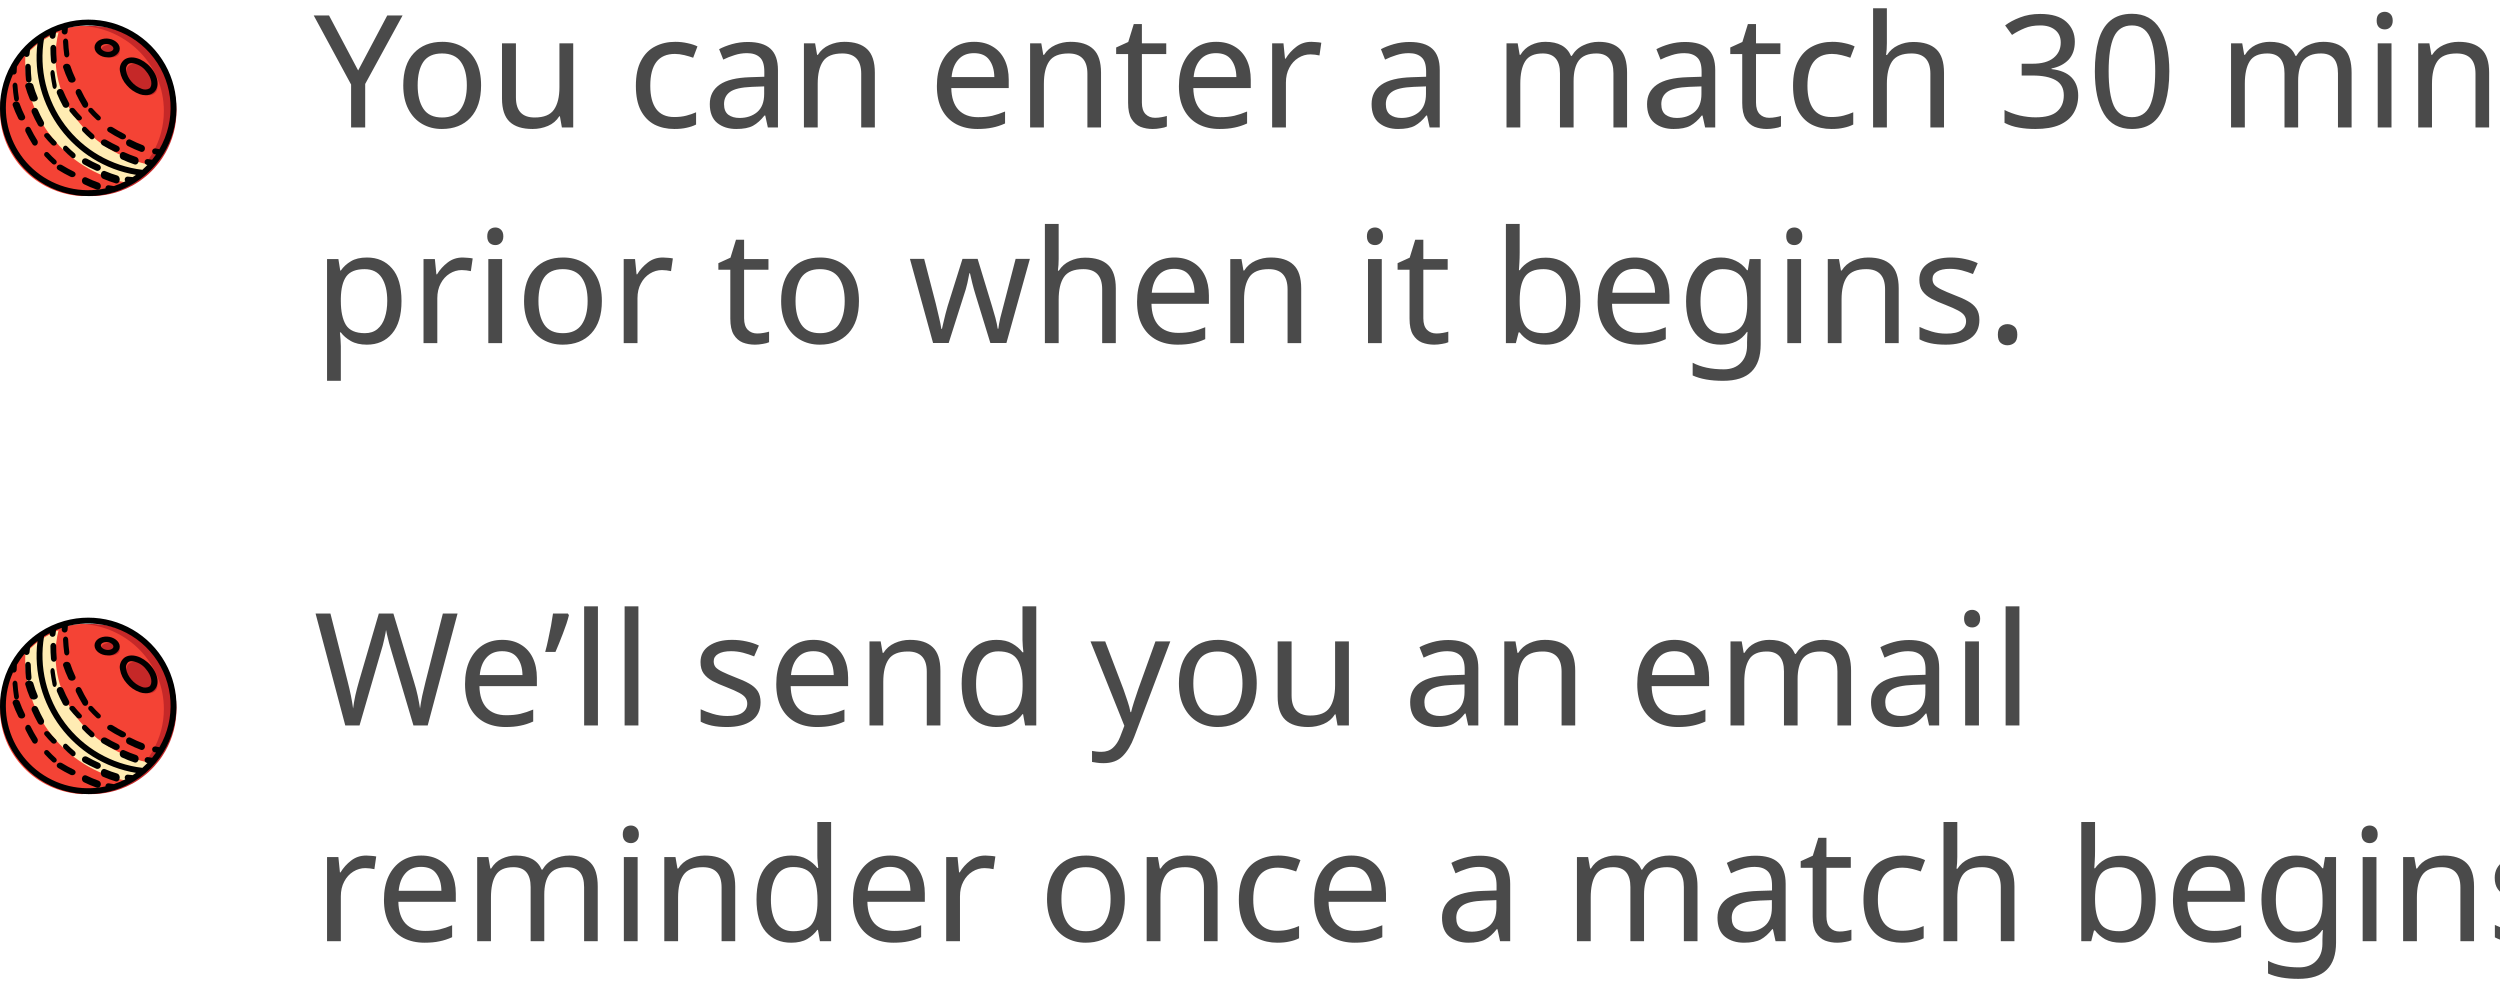
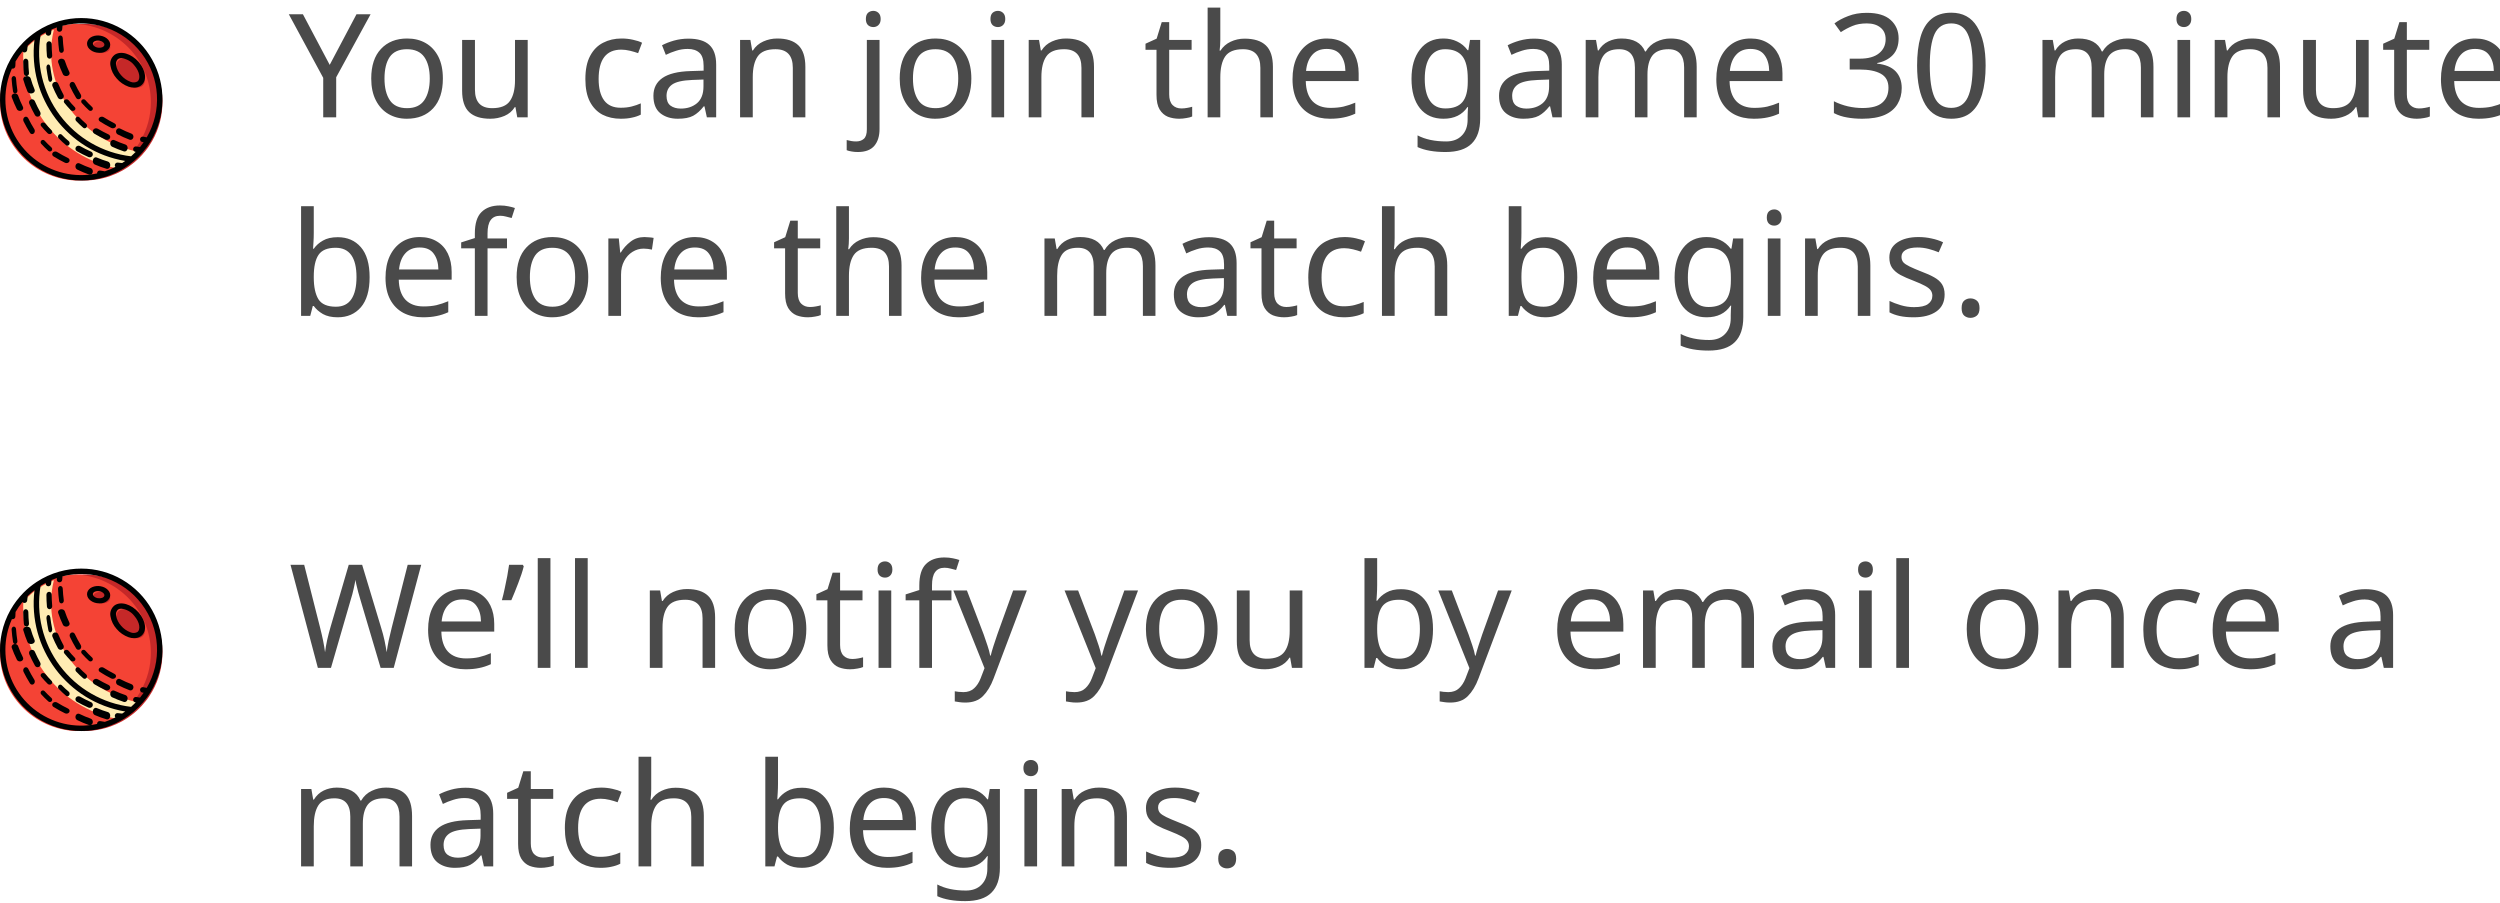
- <svg xmlns="http://www.w3.org/2000/svg" width="255px" height="100px" viewBox="0 0 255 100" version="1.1">
+ <svg xmlns="http://www.w3.org/2000/svg" width="277px" height="100px" viewBox="0 0 277 100" version="1.1">
  <g id="Page-1" stroke="none" stroke-width="1" fill="none" fill-rule="evenodd">
    <g id="Select-match-no-live-match" transform="translate(-47, -306)">
-       <g id="Group-7" transform="translate(47, 303)">
+       <g id="nolivepop1" transform="translate(47, 303)">
        <g id="cricket" transform="translate(0, 5)" fill-rule="nonzero">
          <path d="M18,9.321 C18.003,10.824 17.613,12.302 16.869,13.607 C16.767,13.786 16.659,13.963 16.543,14.137 C16.417,14.329 16.281,14.515 16.136,14.693 C16.004,14.864 15.86,15.031 15.714,15.193 C15.537,15.385 15.352,15.567 15.16,15.744 C14.983,15.905 14.798,16.061 14.606,16.204 C14.469,16.315 14.325,16.417 14.181,16.516 C13.957,16.665 13.73,16.806 13.493,16.938 L13.487,16.938 C13.088,17.155 12.673,17.341 12.245,17.494 C11.93,17.609 11.607,17.703 11.279,17.776 C10.933,17.858 10.582,17.916 10.228,17.949 C10.207,17.954 10.184,17.957 10.162,17.958 C9.884,17.985 9.606,18 9.321,18 C9.166,18 9.013,17.997 8.861,17.988 C4.253,17.744 0.642,13.936 0.643,9.321 C0.643,8.446 0.774,7.575 1.032,6.739 C1.147,6.374 1.286,6.017 1.448,5.67 C1.587,5.37 1.743,5.077 1.915,4.794 L1.921,4.785 C2.172,4.375 2.457,3.988 2.773,3.626 C2.947,3.422 3.133,3.228 3.33,3.046 L3.336,3.04 C3.611,2.773 3.905,2.527 4.216,2.304 C4.408,2.163 4.605,2.031 4.805,1.906 C5.015,1.78 5.23,1.663 5.449,1.555 C5.643,1.455 5.841,1.364 6.044,1.283 L6.047,1.283 C6.248,1.199 6.451,1.125 6.661,1.059 C6.855,0.996 7.056,0.939 7.257,0.891 C7.783,0.763 8.32,0.684 8.861,0.655 L8.869,0.655 C9.019,0.646 9.169,0.643 9.321,0.643 C14.114,0.643 18,4.528 18,9.321 Z" id="Path" fill="#C52828" />
          <path d="M16.714,9.321 C16.717,10.826 16.321,12.306 15.565,13.613 C15.462,13.793 15.353,13.969 15.234,14.143 C15.106,14.336 14.969,14.522 14.821,14.701 C14.803,14.722 14.788,14.746 14.766,14.767 C14.651,14.913 14.523,15.06 14.392,15.201 C14.213,15.393 14.025,15.576 13.83,15.752 C13.651,15.914 13.463,16.07 13.268,16.214 C13.128,16.325 12.982,16.427 12.836,16.526 L12.682,16.624 C12.505,16.738 12.323,16.846 12.138,16.948 L12.131,16.948 C11.726,17.166 11.305,17.352 10.87,17.506 C10.55,17.621 10.222,17.715 9.889,17.787 C9.538,17.869 9.181,17.927 8.822,17.961 C8.8,17.966 8.778,17.969 8.755,17.97 C8.618,17.982 8.482,17.994 8.345,18 C3.666,17.756 -0.001,13.942 2.53267838e-07,9.321 C2.53267838e-07,8.445 0.133,7.573 0.395,6.735 C0.512,6.37 0.653,6.013 0.817,5.665 C0.959,5.364 1.117,5.071 1.292,4.787 L1.298,4.778 C1.545,4.378 1.827,3.999 2.139,3.646 C2.148,3.637 2.155,3.628 2.164,3.619 C2.34,3.414 2.529,3.22 2.729,3.037 L2.735,3.031 C3.014,2.764 3.312,2.517 3.628,2.294 C3.823,2.153 4.024,2.021 4.227,1.895 C4.44,1.77 4.659,1.653 4.88,1.545 C5.071,1.447 5.267,1.359 5.467,1.281 L5.485,1.272 L5.488,1.272 C5.692,1.188 5.899,1.113 6.111,1.047 C6.309,0.984 6.512,0.928 6.716,0.88 C7.251,0.752 7.796,0.672 8.345,0.643 L8.354,0.643 C13.04,0.879 16.716,4.695 16.714,9.321 Z" id="Path" fill="#F44335" />
          <path d="M15.44,5.393 C14.734,4.598 13.726,4.273 13.187,4.668 C12.648,5.062 12.784,6.026 13.489,6.821 C14.194,7.616 15.203,7.941 15.742,7.547 C16.28,7.152 16.145,6.188 15.44,5.393 Z" id="Path" fill="#C52828" />
          <path d="M11.408,2.592 C10.882,2.503 10.386,2.71 10.299,3.053 C10.212,3.397 10.567,3.748 11.092,3.836 C11.618,3.925 12.114,3.719 12.201,3.375 C12.288,3.032 11.933,2.681 11.408,2.592 Z" id="Path" fill="#C52828" />
          <path d="M15.429,14.846 C15.311,14.995 15.181,15.141 15.048,15.283 C14.866,15.476 14.674,15.66 14.477,15.837 C14.294,16 14.103,16.157 13.905,16.301 C13.762,16.413 13.614,16.515 13.466,16.615 L13.308,16.714 C7.209,15.678 2.571,10.493 2.571,4.248 C2.571,4.052 2.574,3.857 2.584,3.664 C2.593,3.655 2.599,3.646 2.609,3.637 C2.789,3.43 2.98,3.235 3.184,3.051 L3.19,3.046 C3.474,2.776 3.777,2.528 4.099,2.304 C4.296,2.163 4.501,2.03 4.708,1.903 C4.924,1.777 5.146,1.659 5.372,1.551 C5.567,1.452 5.766,1.363 5.97,1.286 C5.766,2.107 5.663,2.95 5.663,3.796 C5.663,9.22 9.849,13.755 15.429,14.846 L15.429,14.846 Z" id="Path" fill="#FFECB3" />
          <path d="M8.998,1.15913729e-06 C8.179,0 7.363,0.113 6.574,0.335 C6.56,0.337 6.547,0.341 6.534,0.346 C5.663,0.594 4.835,0.973 4.077,1.47 C4.062,1.478 4.048,1.487 4.035,1.497 C3.52,1.838 3.042,2.231 2.607,2.67 C2.588,2.685 2.572,2.703 2.557,2.722 C2.024,3.27 1.561,3.883 1.182,4.547 C1.172,4.56 1.164,4.574 1.158,4.588 C-0.658,7.812 -0.315,11.817 2.022,14.685 C4.359,17.553 8.213,18.699 11.737,17.573 C11.746,17.57 11.755,17.567 11.764,17.563 C12.453,17.34 13.112,17.035 13.727,16.653 C13.764,16.639 13.797,16.617 13.825,16.59 C14.164,16.374 14.489,16.136 14.796,15.876 C14.812,15.865 14.827,15.852 14.84,15.838 C15.199,15.531 15.533,15.197 15.84,14.839 C15.854,14.826 15.866,14.811 15.877,14.795 C16.159,14.462 16.415,14.11 16.646,13.74 C16.66,13.722 16.673,13.703 16.683,13.682 C18.378,10.904 18.441,7.428 16.847,4.591 C15.254,1.754 12.252,-0.002 8.998,1.15913729e-06 Z M0.597,9 C0.596,7.826 0.843,6.665 1.322,5.593 C1.345,5.601 1.37,5.607 1.395,5.609 L1.4,5.609 C1.564,5.609 1.697,5.478 1.7,5.314 C1.703,5.144 1.712,4.975 1.724,4.804 C1.948,4.418 2.202,4.049 2.484,3.703 C2.535,3.763 2.608,3.801 2.686,3.808 L2.713,3.808 C2.869,3.808 2.998,3.689 3.012,3.534 C3.026,3.373 3.046,3.214 3.067,3.054 C3.305,2.818 3.556,2.596 3.821,2.39 C3.038,8.838 7.467,14.761 13.874,15.834 C13.763,15.914 13.65,15.99 13.535,16.064 C13.376,16.05 13.217,16.036 13.059,16.016 C12.939,16 12.822,16.059 12.762,16.164 C12.701,16.269 12.71,16.4 12.783,16.496 C12.407,16.686 12.017,16.848 11.616,16.98 C11.446,16.956 11.277,16.93 11.11,16.899 C11.032,16.884 10.951,16.901 10.885,16.946 C10.82,16.991 10.775,17.06 10.76,17.139 C10.757,17.163 10.757,17.189 10.76,17.213 C8.279,17.746 5.69,17.129 3.717,15.534 C1.743,13.939 0.596,11.537 0.597,9 L0.597,9 Z M16.259,13.217 C16.136,13.194 16.013,13.172 15.892,13.145 C15.787,13.119 15.675,13.152 15.601,13.231 C15.527,13.311 15.501,13.424 15.534,13.527 C15.568,13.631 15.654,13.708 15.761,13.73 C15.811,13.741 15.864,13.75 15.915,13.76 C15.788,13.943 15.655,14.12 15.515,14.293 C15.378,14.273 15.24,14.254 15.104,14.229 C14.998,14.21 14.891,14.249 14.822,14.331 C14.753,14.413 14.733,14.526 14.769,14.627 C14.806,14.727 14.893,14.801 14.999,14.82 L15.042,14.826 C14.876,14.998 14.703,15.163 14.524,15.32 C11.381,14.947 8.529,13.301 6.634,10.767 C4.739,8.233 3.966,5.033 4.496,1.914 C4.683,1.794 4.875,1.681 5.072,1.577 C5.07,1.594 5.067,1.61 5.065,1.627 C5.057,1.706 5.081,1.786 5.131,1.848 C5.181,1.91 5.254,1.949 5.334,1.957 L5.364,1.957 C5.518,1.957 5.647,1.84 5.662,1.687 C5.676,1.546 5.696,1.407 5.715,1.267 C5.908,1.185 6.105,1.112 6.306,1.044 C6.302,1.098 6.296,1.151 6.293,1.205 C6.284,1.371 6.412,1.512 6.577,1.52 L6.593,1.52 C6.753,1.521 6.885,1.396 6.893,1.236 C6.9,1.109 6.912,0.984 6.923,0.858 C10.202,0.02 13.664,1.231 15.704,3.932 C17.744,6.632 17.963,10.293 16.259,13.217 L16.259,13.217 Z" id="Shape" fill="#000000" />
          <path d="M8.796,11.003 C8.692,10.9 8.531,10.904 8.432,11.012 C8.333,11.121 8.332,11.293 8.43,11.402 C8.679,11.665 8.944,11.917 9.217,12.152 C9.329,12.249 9.494,12.23 9.585,12.11 C9.676,11.989 9.658,11.813 9.545,11.716 C9.284,11.492 9.033,11.253 8.796,11.003 L8.796,11.003 Z" id="Path" fill="#000000" />
          <path d="M7.608,9.109 C7.517,8.995 7.334,8.966 7.2,9.043 C7.066,9.12 7.031,9.275 7.122,9.389 C7.342,9.665 7.582,9.935 7.834,10.191 C7.9,10.262 8.006,10.297 8.111,10.282 C8.217,10.268 8.304,10.206 8.34,10.12 C8.376,10.035 8.354,9.94 8.284,9.872 C8.044,9.628 7.817,9.371 7.608,9.109 Z" id="Path" fill="#000000" />
          <path d="M5.52,4.499 C5.598,4.491 5.669,4.449 5.719,4.382 C5.768,4.315 5.792,4.229 5.784,4.143 C5.749,3.734 5.731,3.317 5.73,2.892 C5.73,2.806 5.699,2.724 5.644,2.664 C5.589,2.603 5.514,2.57 5.437,2.571 C5.273,2.574 5.143,2.722 5.143,2.903 C5.143,3.338 5.162,3.776 5.2,4.206 C5.215,4.373 5.341,4.5 5.492,4.5 C5.501,4.499 5.51,4.499 5.52,4.499 Z" id="Path" fill="#000000" />
          <path d="M6.454,7.285 C6.406,7.17 6.301,7.09 6.177,7.074 C6.054,7.058 5.932,7.11 5.857,7.209 C5.781,7.308 5.765,7.439 5.813,7.554 C5.992,7.983 6.195,8.408 6.418,8.818 C6.478,8.927 6.591,8.997 6.715,9 C6.839,9.003 6.955,8.94 7.02,8.834 C7.085,8.728 7.089,8.595 7.029,8.486 C6.818,8.096 6.625,7.695 6.454,7.285 Z" id="Path" fill="#000000" />
          <path d="M5.776,6.642 C5.695,6.237 5.627,5.826 5.573,5.41 C5.558,5.294 5.503,5.199 5.43,5.16 C5.356,5.122 5.275,5.147 5.217,5.225 C5.158,5.304 5.132,5.423 5.147,5.54 C5.204,5.977 5.275,6.41 5.361,6.837 C5.389,6.976 5.473,7.071 5.568,7.071 C5.59,7.071 5.611,7.066 5.632,7.057 C5.687,7.031 5.733,6.973 5.76,6.895 C5.787,6.818 5.793,6.727 5.776,6.642 Z" id="Path" fill="#000000" />
          <path d="M12.025,12.892 C11.623,12.703 11.223,12.494 10.842,12.267 C10.676,12.169 10.454,12.211 10.345,12.361 C10.236,12.51 10.282,12.711 10.448,12.809 C10.851,13.046 11.27,13.267 11.696,13.466 C11.871,13.545 12.084,13.482 12.174,13.326 C12.264,13.169 12.198,12.976 12.026,12.892 L12.025,12.892 Z" id="Path" fill="#000000" />
          <path d="M13.898,14.015 C13.487,13.878 13.076,13.714 12.678,13.529 C12.566,13.476 12.438,13.497 12.343,13.584 C12.248,13.671 12.2,13.811 12.218,13.951 C12.236,14.09 12.316,14.208 12.429,14.259 C12.849,14.455 13.278,14.625 13.713,14.77 C13.743,14.781 13.774,14.786 13.806,14.786 C13.974,14.786 14.116,14.642 14.14,14.447 C14.163,14.253 14.06,14.068 13.898,14.014 L13.898,14.015 Z" id="Path" fill="#000000" />
          <path d="M10.057,16.628 C9.631,16.478 9.212,16.302 8.803,16.1 C8.64,16.022 8.452,16.109 8.383,16.297 C8.314,16.485 8.388,16.702 8.55,16.784 C8.981,16.997 9.422,17.183 9.87,17.341 C9.901,17.352 9.932,17.357 9.964,17.357 C10.123,17.357 10.259,17.222 10.282,17.04 C10.306,16.858 10.21,16.683 10.057,16.63 L10.057,16.628 Z" id="Path" fill="#000000" />
          <path d="M2.536,9.827 C2.332,9.42 2.154,9.004 2.002,8.581 C1.963,8.472 1.86,8.39 1.732,8.365 C1.604,8.34 1.471,8.377 1.382,8.461 C1.294,8.545 1.263,8.664 1.303,8.773 C1.463,9.219 1.651,9.657 1.865,10.085 C1.915,10.193 2.028,10.269 2.161,10.283 C2.293,10.298 2.424,10.248 2.502,10.153 C2.58,10.059 2.593,9.934 2.536,9.829 L2.536,9.827 Z" id="Path" fill="#000000" />
          <path d="M1.924,7.988 C1.857,7.567 1.809,7.143 1.779,6.716 C1.773,6.605 1.719,6.506 1.638,6.458 C1.558,6.411 1.463,6.421 1.39,6.486 C1.317,6.55 1.278,6.659 1.287,6.77 C1.319,7.219 1.369,7.666 1.439,8.108 C1.456,8.216 1.518,8.305 1.602,8.341 C1.685,8.376 1.778,8.353 1.844,8.281 C1.911,8.208 1.941,8.096 1.924,7.988 Z" id="Path" fill="#000000" />
          <path d="M7.539,15.51 C7.123,15.306 6.719,15.083 6.33,14.842 C6.23,14.779 6.1,14.768 5.987,14.813 C5.875,14.857 5.799,14.95 5.787,15.057 C5.775,15.164 5.83,15.268 5.93,15.33 C6.339,15.584 6.763,15.818 7.201,16.033 C7.366,16.114 7.577,16.063 7.67,15.918 C7.763,15.774 7.704,15.591 7.539,15.51 Z" id="Path" fill="#000000" />
          <path d="M4.942,13.58 C4.846,13.479 4.687,13.473 4.584,13.567 C4.481,13.661 4.471,13.82 4.562,13.926 C4.813,14.205 5.079,14.47 5.358,14.72 C5.464,14.815 5.626,14.806 5.721,14.699 C5.815,14.593 5.806,14.43 5.7,14.335 C5.434,14.097 5.181,13.845 4.942,13.58 Z" id="Path" fill="#000000" />
          <path d="M3.127,11.102 C3.045,10.936 2.863,10.879 2.72,10.975 C2.578,11.07 2.529,11.282 2.611,11.447 C2.827,11.884 3.064,12.307 3.319,12.715 C3.375,12.804 3.465,12.857 3.56,12.857 C3.672,12.857 3.774,12.784 3.825,12.668 C3.876,12.552 3.866,12.413 3.8,12.308 C3.557,11.92 3.333,11.518 3.127,11.102 Z" id="Path" fill="#000000" />
          <path d="M5.009,11.667 C4.914,11.561 4.741,11.54 4.618,11.62 C4.494,11.699 4.463,11.85 4.548,11.963 C4.779,12.244 5.025,12.514 5.287,12.773 C5.392,12.877 5.573,12.886 5.69,12.793 C5.808,12.701 5.818,12.541 5.713,12.438 C5.464,12.191 5.229,11.934 5.009,11.667 L5.009,11.667 Z" id="Path" fill="#000000" />
          <path d="M4.333,10.883 C4.41,10.837 4.466,10.761 4.489,10.672 C4.512,10.583 4.499,10.489 4.455,10.409 C4.234,10.016 4.033,9.611 3.852,9.196 C3.773,9.027 3.578,8.953 3.412,9.031 C3.246,9.108 3.17,9.307 3.241,9.481 C3.43,9.917 3.642,10.342 3.875,10.756 C3.967,10.921 4.173,10.978 4.333,10.882 L4.333,10.883 Z" id="Path" fill="#000000" />
          <path d="M2.9,6.436 C2.674,6.475 2.532,6.65 2.581,6.827 C2.706,7.268 2.86,7.704 3.042,8.133 C3.098,8.267 3.258,8.357 3.438,8.357 C3.483,8.357 3.528,8.352 3.57,8.34 C3.676,8.313 3.763,8.254 3.813,8.177 C3.862,8.099 3.871,8.009 3.836,7.927 C3.663,7.519 3.517,7.105 3.399,6.686 C3.375,6.601 3.309,6.527 3.215,6.48 C3.122,6.433 3.008,6.418 2.9,6.436 Z" id="Path" fill="#000000" />
          <path d="M2.93,6.429 C2.941,6.429 2.952,6.428 2.963,6.426 C3.038,6.417 3.106,6.374 3.153,6.307 C3.2,6.241 3.221,6.156 3.212,6.072 C3.169,5.655 3.145,5.235 3.139,4.816 C3.135,4.64 3.008,4.5 2.851,4.5 C2.776,4.501 2.704,4.536 2.652,4.597 C2.599,4.658 2.57,4.74 2.571,4.825 C2.577,5.266 2.602,5.707 2.647,6.145 C2.664,6.307 2.785,6.429 2.93,6.429 Z" id="Path" fill="#000000" />
          <path d="M6.85,12.931 C6.784,12.863 6.69,12.84 6.604,12.87 C6.519,12.901 6.454,12.98 6.434,13.078 C6.415,13.176 6.444,13.279 6.51,13.346 C6.766,13.608 7.034,13.855 7.313,14.087 C7.356,14.123 7.409,14.143 7.463,14.143 C7.571,14.143 7.667,14.065 7.701,13.95 C7.736,13.835 7.7,13.709 7.614,13.636 C7.349,13.416 7.094,13.18 6.85,12.931 L6.85,12.931 Z" id="Path" fill="#000000" />
          <path d="M9.791,15.396 C9.903,15.448 10.036,15.437 10.138,15.369 C10.24,15.301 10.296,15.186 10.284,15.067 C10.273,14.949 10.196,14.845 10.082,14.796 C9.671,14.614 9.27,14.411 8.881,14.19 C8.716,14.096 8.504,14.147 8.406,14.304 C8.308,14.461 8.362,14.664 8.526,14.758 C8.936,14.991 9.358,15.204 9.791,15.396 L9.791,15.396 Z" id="Path" fill="#000000" />
          <path d="M11.887,16.714 C12.053,16.714 12.193,16.557 12.212,16.349 C12.231,16.141 12.123,15.949 11.961,15.901 C11.544,15.779 11.131,15.629 10.726,15.454 C10.615,15.402 10.49,15.431 10.4,15.528 C10.31,15.625 10.269,15.775 10.292,15.921 C10.315,16.067 10.399,16.186 10.512,16.232 C10.939,16.417 11.373,16.575 11.812,16.704 C11.837,16.711 11.862,16.714 11.887,16.714 L11.887,16.714 Z" id="Path" fill="#000000" />
          <path d="M6.441,4.9 C6.59,5.35 6.768,5.793 6.974,6.227 C7.032,6.349 7.174,6.429 7.331,6.429 C7.458,6.429 7.577,6.376 7.648,6.288 C7.72,6.201 7.734,6.089 7.687,5.991 C7.491,5.579 7.322,5.158 7.181,4.73 C7.122,4.563 6.912,4.465 6.71,4.512 C6.508,4.558 6.388,4.731 6.441,4.9 Z" id="Path" fill="#000000" />
          <path d="M6.809,3.857 C6.886,3.857 6.959,3.818 7.009,3.748 C7.059,3.679 7.08,3.588 7.068,3.498 C7.01,3.076 6.971,2.649 6.952,2.222 C6.945,2.051 6.821,1.92 6.677,1.929 C6.532,1.938 6.421,2.084 6.429,2.255 C6.449,2.704 6.49,3.153 6.551,3.598 C6.571,3.747 6.681,3.857 6.809,3.857 Z" id="Path" fill="#000000" />
          <path d="M8.865,8.94 C9.005,8.835 9.042,8.623 8.947,8.467 C8.709,8.076 8.491,7.671 8.292,7.253 C8.213,7.087 8.027,7.023 7.878,7.111 C7.728,7.199 7.671,7.405 7.75,7.572 C7.959,8.011 8.189,8.438 8.439,8.85 C8.485,8.925 8.555,8.977 8.635,8.994 C8.715,9.011 8.798,8.992 8.865,8.941 L8.865,8.94 Z" id="Path" fill="#000000" />
          <path d="M10.195,9.846 C9.936,9.608 9.69,9.356 9.459,9.092 C9.4,9.022 9.306,8.988 9.214,9.004 C9.122,9.019 9.046,9.081 9.015,9.166 C8.984,9.252 9.003,9.346 9.064,9.414 C9.308,9.691 9.566,9.956 9.839,10.207 C9.905,10.274 10.004,10.301 10.096,10.277 C10.188,10.252 10.259,10.181 10.28,10.09 C10.3,10 10.268,9.906 10.195,9.846 L10.195,9.846 Z" id="Path" fill="#000000" />
          <path d="M14.567,12.807 C14.145,12.647 13.73,12.462 13.325,12.252 C13.22,12.194 13.095,12.203 12.998,12.276 C12.901,12.349 12.848,12.475 12.859,12.604 C12.87,12.733 12.943,12.845 13.051,12.897 C13.477,13.117 13.913,13.312 14.358,13.48 C14.392,13.493 14.427,13.5 14.463,13.5 C14.621,13.5 14.755,13.374 14.781,13.202 C14.807,13.031 14.717,12.864 14.567,12.807 Z" id="Path" fill="#000000" />
          <path d="M12.694,11.673 C12.277,11.461 11.874,11.232 11.487,10.984 C11.333,10.891 11.117,10.918 11.001,11.043 C10.885,11.169 10.911,11.349 11.058,11.449 C11.465,11.71 11.888,11.952 12.327,12.174 C12.492,12.255 12.706,12.21 12.806,12.073 C12.906,11.937 12.856,11.758 12.693,11.673 L12.694,11.673 Z" id="Path" fill="#000000" />
          <path d="M12.673,4.093 C12.308,4.396 12.144,4.855 12.243,5.299 C12.33,5.813 12.567,6.296 12.928,6.695 C13.273,7.106 13.732,7.422 14.257,7.61 C14.451,7.677 14.656,7.712 14.863,7.714 C15.139,7.719 15.408,7.636 15.624,7.478 C16.308,6.968 16.196,5.826 15.369,4.876 C14.541,3.926 13.357,3.583 12.673,4.093 L12.673,4.093 Z M14.88,5.24 C15.517,5.971 15.576,6.769 15.23,7.027 C14.997,7.155 14.712,7.168 14.466,7.064 C14.052,6.911 13.689,6.658 13.415,6.331 C13.128,6.014 12.938,5.632 12.865,5.225 C12.807,4.981 12.882,4.726 13.066,4.543 C13.172,4.471 13.302,4.434 13.434,4.44 C14.017,4.505 14.542,4.796 14.88,5.24 Z" id="Shape" fill="#000000" />
          <path d="M10.704,3.827 C10.805,3.846 10.908,3.855 11.011,3.855 C11.556,3.884 12.05,3.578 12.195,3.121 C12.318,2.605 11.849,2.083 11.15,1.957 C10.837,1.898 10.509,1.932 10.22,2.054 C9.936,2.173 9.73,2.398 9.66,2.665 C9.603,2.934 9.689,3.211 9.895,3.418 C10.104,3.63 10.389,3.774 10.704,3.827 L10.704,3.827 Z M10.294,2.778 C10.325,2.679 10.405,2.597 10.513,2.555 C10.616,2.512 10.728,2.49 10.842,2.491 C10.901,2.491 10.961,2.496 11.019,2.507 C11.363,2.569 11.611,2.797 11.561,3.006 C11.511,3.214 11.179,3.339 10.835,3.277 C10.664,3.249 10.509,3.172 10.393,3.059 C10.314,2.983 10.277,2.88 10.294,2.778 Z" id="Shape" fill="#000000" />
        </g>
        <g id="cricket-copy" transform="translate(0, 66)" fill-rule="nonzero">
          <path d="M18,9.321 C18.003,10.824 17.613,12.302 16.869,13.607 C16.767,13.786 16.659,13.963 16.543,14.137 C16.417,14.329 16.281,14.515 16.136,14.693 C16.004,14.864 15.86,15.031 15.714,15.193 C15.537,15.385 15.352,15.567 15.16,15.744 C14.983,15.905 14.798,16.061 14.606,16.204 C14.469,16.315 14.325,16.417 14.181,16.516 C13.957,16.665 13.73,16.806 13.493,16.938 L13.487,16.938 C13.088,17.155 12.673,17.341 12.245,17.494 C11.93,17.609 11.607,17.703 11.279,17.776 C10.933,17.858 10.582,17.916 10.228,17.949 C10.207,17.954 10.184,17.957 10.162,17.958 C9.884,17.985 9.606,18 9.321,18 C9.166,18 9.013,17.997 8.861,17.988 C4.253,17.744 0.642,13.936 0.643,9.321 C0.643,8.446 0.774,7.575 1.032,6.739 C1.147,6.374 1.286,6.017 1.448,5.67 C1.587,5.37 1.743,5.077 1.915,4.794 L1.921,4.785 C2.172,4.375 2.457,3.988 2.773,3.626 C2.947,3.422 3.133,3.228 3.33,3.046 L3.336,3.04 C3.611,2.773 3.905,2.527 4.216,2.304 C4.408,2.163 4.605,2.031 4.805,1.906 C5.015,1.78 5.23,1.663 5.449,1.555 C5.643,1.455 5.841,1.364 6.044,1.283 L6.047,1.283 C6.248,1.199 6.451,1.125 6.661,1.059 C6.855,0.996 7.056,0.939 7.257,0.891 C7.783,0.763 8.32,0.684 8.861,0.655 L8.869,0.655 C9.019,0.646 9.169,0.643 9.321,0.643 C14.114,0.643 18,4.528 18,9.321 Z" id="Path" fill="#C52828" />
          <path d="M16.714,9.321 C16.717,10.826 16.321,12.306 15.565,13.613 C15.462,13.793 15.353,13.969 15.234,14.143 C15.106,14.336 14.969,14.522 14.821,14.701 C14.803,14.722 14.788,14.746 14.766,14.767 C14.651,14.913 14.523,15.06 14.392,15.201 C14.213,15.393 14.025,15.576 13.83,15.752 C13.651,15.914 13.463,16.07 13.268,16.214 C13.128,16.325 12.982,16.427 12.836,16.526 L12.682,16.624 C12.505,16.738 12.323,16.846 12.138,16.948 L12.131,16.948 C11.726,17.166 11.305,17.352 10.87,17.506 C10.55,17.621 10.222,17.715 9.889,17.787 C9.538,17.869 9.181,17.927 8.822,17.961 C8.8,17.966 8.778,17.969 8.755,17.97 C8.618,17.982 8.482,17.994 8.345,18 C3.666,17.756 -0.001,13.942 2.53267838e-07,9.321 C2.53267838e-07,8.445 0.133,7.573 0.395,6.735 C0.512,6.37 0.653,6.013 0.817,5.665 C0.959,5.364 1.117,5.071 1.292,4.787 L1.298,4.778 C1.545,4.378 1.827,3.999 2.139,3.646 C2.148,3.637 2.155,3.628 2.164,3.619 C2.34,3.414 2.529,3.22 2.729,3.037 L2.735,3.031 C3.014,2.764 3.312,2.517 3.628,2.294 C3.823,2.153 4.024,2.021 4.227,1.895 C4.44,1.77 4.659,1.653 4.88,1.545 C5.071,1.447 5.267,1.359 5.467,1.281 L5.485,1.272 L5.488,1.272 C5.692,1.188 5.899,1.113 6.111,1.047 C6.309,0.984 6.512,0.928 6.716,0.88 C7.251,0.752 7.796,0.672 8.345,0.643 L8.354,0.643 C13.04,0.879 16.716,4.695 16.714,9.321 Z" id="Path" fill="#F44335" />
          <path d="M15.44,5.393 C14.734,4.598 13.726,4.273 13.187,4.668 C12.648,5.062 12.784,6.026 13.489,6.821 C14.194,7.616 15.203,7.941 15.742,7.547 C16.28,7.152 16.145,6.188 15.44,5.393 Z" id="Path" fill="#C52828" />
          <path d="M11.408,2.592 C10.882,2.503 10.386,2.71 10.299,3.053 C10.212,3.397 10.567,3.748 11.092,3.836 C11.618,3.925 12.114,3.719 12.201,3.375 C12.288,3.032 11.933,2.681 11.408,2.592 Z" id="Path" fill="#C52828" />
          <path d="M15.429,14.846 C15.311,14.995 15.181,15.141 15.048,15.283 C14.866,15.476 14.674,15.66 14.477,15.837 C14.294,16 14.103,16.157 13.905,16.301 C13.762,16.413 13.614,16.515 13.466,16.615 L13.308,16.714 C7.209,15.678 2.571,10.493 2.571,4.248 C2.571,4.052 2.574,3.857 2.584,3.664 C2.593,3.655 2.599,3.646 2.609,3.637 C2.789,3.43 2.98,3.235 3.184,3.051 L3.19,3.046 C3.474,2.776 3.777,2.528 4.099,2.304 C4.296,2.163 4.501,2.03 4.708,1.903 C4.924,1.777 5.146,1.659 5.372,1.551 C5.567,1.452 5.766,1.363 5.97,1.286 C5.766,2.107 5.663,2.95 5.663,3.796 C5.663,9.22 9.849,13.755 15.429,14.846 L15.429,14.846 Z" id="Path" fill="#FFECB3" />
          <path d="M8.998,1.15913729e-06 C8.179,0 7.363,0.113 6.574,0.335 C6.56,0.337 6.547,0.341 6.534,0.346 C5.663,0.594 4.835,0.973 4.077,1.47 C4.062,1.478 4.048,1.487 4.035,1.497 C3.52,1.838 3.042,2.231 2.607,2.67 C2.588,2.685 2.572,2.703 2.557,2.722 C2.024,3.27 1.561,3.883 1.182,4.547 C1.172,4.56 1.164,4.574 1.158,4.588 C-0.658,7.812 -0.315,11.817 2.022,14.685 C4.359,17.553 8.213,18.699 11.737,17.573 C11.746,17.57 11.755,17.567 11.764,17.563 C12.453,17.34 13.112,17.035 13.727,16.653 C13.764,16.639 13.797,16.617 13.825,16.59 C14.164,16.374 14.489,16.136 14.796,15.876 C14.812,15.865 14.827,15.852 14.84,15.838 C15.199,15.531 15.533,15.197 15.84,14.839 C15.854,14.826 15.866,14.811 15.877,14.795 C16.159,14.462 16.415,14.11 16.646,13.74 C16.66,13.722 16.673,13.703 16.683,13.682 C18.378,10.904 18.441,7.428 16.847,4.591 C15.254,1.754 12.252,-0.002 8.998,1.15913729e-06 Z M0.597,9 C0.596,7.826 0.843,6.665 1.322,5.593 C1.345,5.601 1.37,5.607 1.395,5.609 L1.4,5.609 C1.564,5.609 1.697,5.478 1.7,5.314 C1.703,5.144 1.712,4.975 1.724,4.804 C1.948,4.418 2.202,4.049 2.484,3.703 C2.535,3.763 2.608,3.801 2.686,3.808 L2.713,3.808 C2.869,3.808 2.998,3.689 3.012,3.534 C3.026,3.373 3.046,3.214 3.067,3.054 C3.305,2.818 3.556,2.596 3.821,2.39 C3.038,8.838 7.467,14.761 13.874,15.834 C13.763,15.914 13.65,15.99 13.535,16.064 C13.376,16.05 13.217,16.036 13.059,16.016 C12.939,16 12.822,16.059 12.762,16.164 C12.701,16.269 12.71,16.4 12.783,16.496 C12.407,16.686 12.017,16.848 11.616,16.98 C11.446,16.956 11.277,16.93 11.11,16.899 C11.032,16.884 10.951,16.901 10.885,16.946 C10.82,16.991 10.775,17.06 10.76,17.139 C10.757,17.163 10.757,17.189 10.76,17.213 C8.279,17.746 5.69,17.129 3.717,15.534 C1.743,13.939 0.596,11.537 0.597,9 L0.597,9 Z M16.259,13.217 C16.136,13.194 16.013,13.172 15.892,13.145 C15.787,13.119 15.675,13.152 15.601,13.231 C15.527,13.311 15.501,13.424 15.534,13.527 C15.568,13.631 15.654,13.708 15.761,13.73 C15.811,13.741 15.864,13.75 15.915,13.76 C15.788,13.943 15.655,14.12 15.515,14.293 C15.378,14.273 15.24,14.254 15.104,14.229 C14.998,14.21 14.891,14.249 14.822,14.331 C14.753,14.413 14.733,14.526 14.769,14.627 C14.806,14.727 14.893,14.801 14.999,14.82 L15.042,14.826 C14.876,14.998 14.703,15.163 14.524,15.32 C11.381,14.947 8.529,13.301 6.634,10.767 C4.739,8.233 3.966,5.033 4.496,1.914 C4.683,1.794 4.875,1.681 5.072,1.577 C5.07,1.594 5.067,1.61 5.065,1.627 C5.057,1.706 5.081,1.786 5.131,1.848 C5.181,1.91 5.254,1.949 5.334,1.957 L5.364,1.957 C5.518,1.957 5.647,1.84 5.662,1.687 C5.676,1.546 5.696,1.407 5.715,1.267 C5.908,1.185 6.105,1.112 6.306,1.044 C6.302,1.098 6.296,1.151 6.293,1.205 C6.284,1.371 6.412,1.512 6.577,1.52 L6.593,1.52 C6.753,1.521 6.885,1.396 6.893,1.236 C6.9,1.109 6.912,0.984 6.923,0.858 C10.202,0.02 13.664,1.231 15.704,3.932 C17.744,6.632 17.963,10.293 16.259,13.217 L16.259,13.217 Z" id="Shape" fill="#000000" />
          <path d="M8.796,11.003 C8.692,10.9 8.531,10.904 8.432,11.012 C8.333,11.121 8.332,11.293 8.43,11.402 C8.679,11.665 8.944,11.917 9.217,12.152 C9.329,12.249 9.494,12.23 9.585,12.11 C9.676,11.989 9.658,11.813 9.545,11.716 C9.284,11.492 9.033,11.253 8.796,11.003 L8.796,11.003 Z" id="Path" fill="#000000" />
          <path d="M7.608,9.109 C7.517,8.995 7.334,8.966 7.2,9.043 C7.066,9.12 7.031,9.275 7.122,9.389 C7.342,9.665 7.582,9.935 7.834,10.191 C7.9,10.262 8.006,10.297 8.111,10.282 C8.217,10.268 8.304,10.206 8.34,10.12 C8.376,10.035 8.354,9.94 8.284,9.872 C8.044,9.628 7.817,9.371 7.608,9.109 Z" id="Path" fill="#000000" />
          <path d="M5.52,4.499 C5.598,4.491 5.669,4.449 5.719,4.382 C5.768,4.315 5.792,4.229 5.784,4.143 C5.749,3.734 5.731,3.317 5.73,2.892 C5.73,2.806 5.699,2.724 5.644,2.664 C5.589,2.603 5.514,2.57 5.437,2.571 C5.273,2.574 5.143,2.722 5.143,2.903 C5.143,3.338 5.162,3.776 5.2,4.206 C5.215,4.373 5.341,4.5 5.492,4.5 C5.501,4.499 5.51,4.499 5.52,4.499 Z" id="Path" fill="#000000" />
          <path d="M6.454,7.285 C6.406,7.17 6.301,7.09 6.177,7.074 C6.054,7.058 5.932,7.11 5.857,7.209 C5.781,7.308 5.765,7.439 5.813,7.554 C5.992,7.983 6.195,8.408 6.418,8.818 C6.478,8.927 6.591,8.997 6.715,9 C6.839,9.003 6.955,8.94 7.02,8.834 C7.085,8.728 7.089,8.595 7.029,8.486 C6.818,8.096 6.625,7.695 6.454,7.285 Z" id="Path" fill="#000000" />
          <path d="M5.776,6.642 C5.695,6.237 5.627,5.826 5.573,5.41 C5.558,5.294 5.503,5.199 5.43,5.16 C5.356,5.122 5.275,5.147 5.217,5.225 C5.158,5.304 5.132,5.423 5.147,5.54 C5.204,5.977 5.275,6.41 5.361,6.837 C5.389,6.976 5.473,7.071 5.568,7.071 C5.59,7.071 5.611,7.066 5.632,7.057 C5.687,7.031 5.733,6.973 5.76,6.895 C5.787,6.818 5.793,6.727 5.776,6.642 Z" id="Path" fill="#000000" />
          <path d="M12.025,12.892 C11.623,12.703 11.223,12.494 10.842,12.267 C10.676,12.169 10.454,12.211 10.345,12.361 C10.236,12.51 10.282,12.711 10.448,12.809 C10.851,13.046 11.27,13.267 11.696,13.466 C11.871,13.545 12.084,13.482 12.174,13.326 C12.264,13.169 12.198,12.976 12.026,12.892 L12.025,12.892 Z" id="Path" fill="#000000" />
          <path d="M13.898,14.015 C13.487,13.878 13.076,13.714 12.678,13.529 C12.566,13.476 12.438,13.497 12.343,13.584 C12.248,13.671 12.2,13.811 12.218,13.951 C12.236,14.09 12.316,14.208 12.429,14.259 C12.849,14.455 13.278,14.625 13.713,14.77 C13.743,14.781 13.774,14.786 13.806,14.786 C13.974,14.786 14.116,14.642 14.14,14.447 C14.163,14.253 14.06,14.068 13.898,14.014 L13.898,14.015 Z" id="Path" fill="#000000" />
          <path d="M10.057,16.628 C9.631,16.478 9.212,16.302 8.803,16.1 C8.64,16.022 8.452,16.109 8.383,16.297 C8.314,16.485 8.388,16.702 8.55,16.784 C8.981,16.997 9.422,17.183 9.87,17.341 C9.901,17.352 9.932,17.357 9.964,17.357 C10.123,17.357 10.259,17.222 10.282,17.04 C10.306,16.858 10.21,16.683 10.057,16.63 L10.057,16.628 Z" id="Path" fill="#000000" />
          <path d="M2.536,9.827 C2.332,9.42 2.154,9.004 2.002,8.581 C1.963,8.472 1.86,8.39 1.732,8.365 C1.604,8.34 1.471,8.377 1.382,8.461 C1.294,8.545 1.263,8.664 1.303,8.773 C1.463,9.219 1.651,9.657 1.865,10.085 C1.915,10.193 2.028,10.269 2.161,10.283 C2.293,10.298 2.424,10.248 2.502,10.153 C2.58,10.059 2.593,9.934 2.536,9.829 L2.536,9.827 Z" id="Path" fill="#000000" />
          <path d="M1.924,7.988 C1.857,7.567 1.809,7.143 1.779,6.716 C1.773,6.605 1.719,6.506 1.638,6.458 C1.558,6.411 1.463,6.421 1.39,6.486 C1.317,6.55 1.278,6.659 1.287,6.77 C1.319,7.219 1.369,7.666 1.439,8.108 C1.456,8.216 1.518,8.305 1.602,8.341 C1.685,8.376 1.778,8.353 1.844,8.281 C1.911,8.208 1.941,8.096 1.924,7.988 Z" id="Path" fill="#000000" />
          <path d="M7.539,15.51 C7.123,15.306 6.719,15.083 6.33,14.842 C6.23,14.779 6.1,14.768 5.987,14.813 C5.875,14.857 5.799,14.95 5.787,15.057 C5.775,15.164 5.83,15.268 5.93,15.33 C6.339,15.584 6.763,15.818 7.201,16.033 C7.366,16.114 7.577,16.063 7.67,15.918 C7.763,15.774 7.704,15.591 7.539,15.51 Z" id="Path" fill="#000000" />
          <path d="M4.942,13.58 C4.846,13.479 4.687,13.473 4.584,13.567 C4.481,13.661 4.471,13.82 4.562,13.926 C4.813,14.205 5.079,14.47 5.358,14.72 C5.464,14.815 5.626,14.806 5.721,14.699 C5.815,14.593 5.806,14.43 5.7,14.335 C5.434,14.097 5.181,13.845 4.942,13.58 Z" id="Path" fill="#000000" />
          <path d="M3.127,11.102 C3.045,10.936 2.863,10.879 2.72,10.975 C2.578,11.07 2.529,11.282 2.611,11.447 C2.827,11.884 3.064,12.307 3.319,12.715 C3.375,12.804 3.465,12.857 3.56,12.857 C3.672,12.857 3.774,12.784 3.825,12.668 C3.876,12.552 3.866,12.413 3.8,12.308 C3.557,11.92 3.333,11.518 3.127,11.102 Z" id="Path" fill="#000000" />
          <path d="M5.009,11.667 C4.914,11.561 4.741,11.54 4.618,11.62 C4.494,11.699 4.463,11.85 4.548,11.963 C4.779,12.244 5.025,12.514 5.287,12.773 C5.392,12.877 5.573,12.886 5.69,12.793 C5.808,12.701 5.818,12.541 5.713,12.438 C5.464,12.191 5.229,11.934 5.009,11.667 L5.009,11.667 Z" id="Path" fill="#000000" />
          <path d="M4.333,10.883 C4.41,10.837 4.466,10.761 4.489,10.672 C4.512,10.583 4.499,10.489 4.455,10.409 C4.234,10.016 4.033,9.611 3.852,9.196 C3.773,9.027 3.578,8.953 3.412,9.031 C3.246,9.108 3.17,9.307 3.241,9.481 C3.43,9.917 3.642,10.342 3.875,10.756 C3.967,10.921 4.173,10.978 4.333,10.882 L4.333,10.883 Z" id="Path" fill="#000000" />
          <path d="M2.9,6.436 C2.674,6.475 2.532,6.65 2.581,6.827 C2.706,7.268 2.86,7.704 3.042,8.133 C3.098,8.267 3.258,8.357 3.438,8.357 C3.483,8.357 3.528,8.352 3.57,8.34 C3.676,8.313 3.763,8.254 3.813,8.177 C3.862,8.099 3.871,8.009 3.836,7.927 C3.663,7.519 3.517,7.105 3.399,6.686 C3.375,6.601 3.309,6.527 3.215,6.48 C3.122,6.433 3.008,6.418 2.9,6.436 Z" id="Path" fill="#000000" />
          <path d="M2.93,6.429 C2.941,6.429 2.952,6.428 2.963,6.426 C3.038,6.417 3.106,6.374 3.153,6.307 C3.2,6.241 3.221,6.156 3.212,6.072 C3.169,5.655 3.145,5.235 3.139,4.816 C3.135,4.64 3.008,4.5 2.851,4.5 C2.776,4.501 2.704,4.536 2.652,4.597 C2.599,4.658 2.57,4.74 2.571,4.825 C2.577,5.266 2.602,5.707 2.647,6.145 C2.664,6.307 2.785,6.429 2.93,6.429 Z" id="Path" fill="#000000" />
          <path d="M6.85,12.931 C6.784,12.863 6.69,12.84 6.604,12.87 C6.519,12.901 6.454,12.98 6.434,13.078 C6.415,13.176 6.444,13.279 6.51,13.346 C6.766,13.608 7.034,13.855 7.313,14.087 C7.356,14.123 7.409,14.143 7.463,14.143 C7.571,14.143 7.667,14.065 7.701,13.95 C7.736,13.835 7.7,13.709 7.614,13.636 C7.349,13.416 7.094,13.18 6.85,12.931 L6.85,12.931 Z" id="Path" fill="#000000" />
          <path d="M9.791,15.396 C9.903,15.448 10.036,15.437 10.138,15.369 C10.24,15.301 10.296,15.186 10.284,15.067 C10.273,14.949 10.196,14.845 10.082,14.796 C9.671,14.614 9.27,14.411 8.881,14.19 C8.716,14.096 8.504,14.147 8.406,14.304 C8.308,14.461 8.362,14.664 8.526,14.758 C8.936,14.991 9.358,15.204 9.791,15.396 L9.791,15.396 Z" id="Path" fill="#000000" />
          <path d="M11.887,16.714 C12.053,16.714 12.193,16.557 12.212,16.349 C12.231,16.141 12.123,15.949 11.961,15.901 C11.544,15.779 11.131,15.629 10.726,15.454 C10.615,15.402 10.49,15.431 10.4,15.528 C10.31,15.625 10.269,15.775 10.292,15.921 C10.315,16.067 10.399,16.186 10.512,16.232 C10.939,16.417 11.373,16.575 11.812,16.704 C11.837,16.711 11.862,16.714 11.887,16.714 L11.887,16.714 Z" id="Path" fill="#000000" />
          <path d="M6.441,4.9 C6.59,5.35 6.768,5.793 6.974,6.227 C7.032,6.349 7.174,6.429 7.331,6.429 C7.458,6.429 7.577,6.376 7.648,6.288 C7.72,6.201 7.734,6.089 7.687,5.991 C7.491,5.579 7.322,5.158 7.181,4.73 C7.122,4.563 6.912,4.465 6.71,4.512 C6.508,4.558 6.388,4.731 6.441,4.9 Z" id="Path" fill="#000000" />
          <path d="M6.809,3.857 C6.886,3.857 6.959,3.818 7.009,3.748 C7.059,3.679 7.08,3.588 7.068,3.498 C7.01,3.076 6.971,2.649 6.952,2.222 C6.945,2.051 6.821,1.92 6.677,1.929 C6.532,1.938 6.421,2.084 6.429,2.255 C6.449,2.704 6.49,3.153 6.551,3.598 C6.571,3.747 6.681,3.857 6.809,3.857 Z" id="Path" fill="#000000" />
          <path d="M8.865,8.94 C9.005,8.835 9.042,8.623 8.947,8.467 C8.709,8.076 8.491,7.671 8.292,7.253 C8.213,7.087 8.027,7.023 7.878,7.111 C7.728,7.199 7.671,7.405 7.75,7.572 C7.959,8.011 8.189,8.438 8.439,8.85 C8.485,8.925 8.555,8.977 8.635,8.994 C8.715,9.011 8.798,8.992 8.865,8.941 L8.865,8.94 Z" id="Path" fill="#000000" />
          <path d="M10.195,9.846 C9.936,9.608 9.69,9.356 9.459,9.092 C9.4,9.022 9.306,8.988 9.214,9.004 C9.122,9.019 9.046,9.081 9.015,9.166 C8.984,9.252 9.003,9.346 9.064,9.414 C9.308,9.691 9.566,9.956 9.839,10.207 C9.905,10.274 10.004,10.301 10.096,10.277 C10.188,10.252 10.259,10.181 10.28,10.09 C10.3,10 10.268,9.906 10.195,9.846 L10.195,9.846 Z" id="Path" fill="#000000" />
          <path d="M14.567,12.807 C14.145,12.647 13.73,12.462 13.325,12.252 C13.22,12.194 13.095,12.203 12.998,12.276 C12.901,12.349 12.848,12.475 12.859,12.604 C12.87,12.733 12.943,12.845 13.051,12.897 C13.477,13.117 13.913,13.312 14.358,13.48 C14.392,13.493 14.427,13.5 14.463,13.5 C14.621,13.5 14.755,13.374 14.781,13.202 C14.807,13.031 14.717,12.864 14.567,12.807 Z" id="Path" fill="#000000" />
          <path d="M12.694,11.673 C12.277,11.461 11.874,11.232 11.487,10.984 C11.333,10.891 11.117,10.918 11.001,11.043 C10.885,11.169 10.911,11.349 11.058,11.449 C11.465,11.71 11.888,11.952 12.327,12.174 C12.492,12.255 12.706,12.21 12.806,12.073 C12.906,11.937 12.856,11.758 12.693,11.673 L12.694,11.673 Z" id="Path" fill="#000000" />
          <path d="M12.673,4.093 C12.308,4.396 12.144,4.855 12.243,5.299 C12.33,5.813 12.567,6.296 12.928,6.695 C13.273,7.106 13.732,7.422 14.257,7.61 C14.451,7.677 14.656,7.712 14.863,7.714 C15.139,7.719 15.408,7.636 15.624,7.478 C16.308,6.968 16.196,5.826 15.369,4.876 C14.541,3.926 13.357,3.583 12.673,4.093 L12.673,4.093 Z M14.88,5.24 C15.517,5.971 15.576,6.769 15.23,7.027 C14.997,7.155 14.712,7.168 14.466,7.064 C14.052,6.911 13.689,6.658 13.415,6.331 C13.128,6.014 12.938,5.632 12.865,5.225 C12.807,4.981 12.882,4.726 13.066,4.543 C13.172,4.471 13.302,4.434 13.434,4.44 C14.017,4.505 14.542,4.796 14.88,5.24 Z" id="Shape" fill="#000000" />
          <path d="M10.704,3.827 C10.805,3.846 10.908,3.855 11.011,3.855 C11.556,3.884 12.05,3.578 12.195,3.121 C12.318,2.605 11.849,2.083 11.15,1.957 C10.837,1.898 10.509,1.932 10.22,2.054 C9.936,2.173 9.73,2.398 9.66,2.665 C9.603,2.934 9.689,3.211 9.895,3.418 C10.104,3.63 10.389,3.774 10.704,3.827 L10.704,3.827 Z M10.294,2.778 C10.325,2.679 10.405,2.597 10.513,2.555 C10.616,2.512 10.728,2.49 10.842,2.491 C10.901,2.491 10.961,2.496 11.019,2.507 C11.363,2.569 11.611,2.797 11.561,3.006 C11.511,3.214 11.179,3.339 10.835,3.277 C10.664,3.249 10.509,3.172 10.393,3.059 C10.314,2.983 10.277,2.88 10.294,2.778 Z" id="Shape" fill="#000000" />
        </g>
-         <text id="You-can-enter-a-matc" font-family="Avenir-Medium, Avenir" font-size="16" font-weight="400" fill="#4A4A4A">
-           <tspan x="32" y="16">You can enter a match 30 mins </tspan>
-           <tspan x="32" y="38">prior to when it begins.</tspan>
+         <text id="You-can-join-the-gam" font-family="Avenir-Medium, Avenir" font-size="16" font-weight="400" fill="#4A4A4A">
+           <tspan x="32" y="16">You can join the game 30 minutes </tspan>
+           <tspan x="32" y="38">before the match begins.</tspan>
        </text>
-         <text id="We’ll-send-you-an-em" font-family="Avenir-Medium, Avenir" font-size="16" font-weight="400" fill="#4A4A4A">
-           <tspan x="32" y="77">We’ll send you an email </tspan>
-           <tspan x="32" y="99">reminder once a match begins.</tspan>
+         <text id="We’ll-notify-you-by" font-family="Avenir-Medium, Avenir" font-size="16" font-weight="400" fill="#4A4A4A">
+           <tspan x="32" y="77">We’ll notify you by email once a </tspan>
+           <tspan x="32" y="99">match begins.</tspan>
        </text>
      </g>
    </g>
  </g>
</svg>
